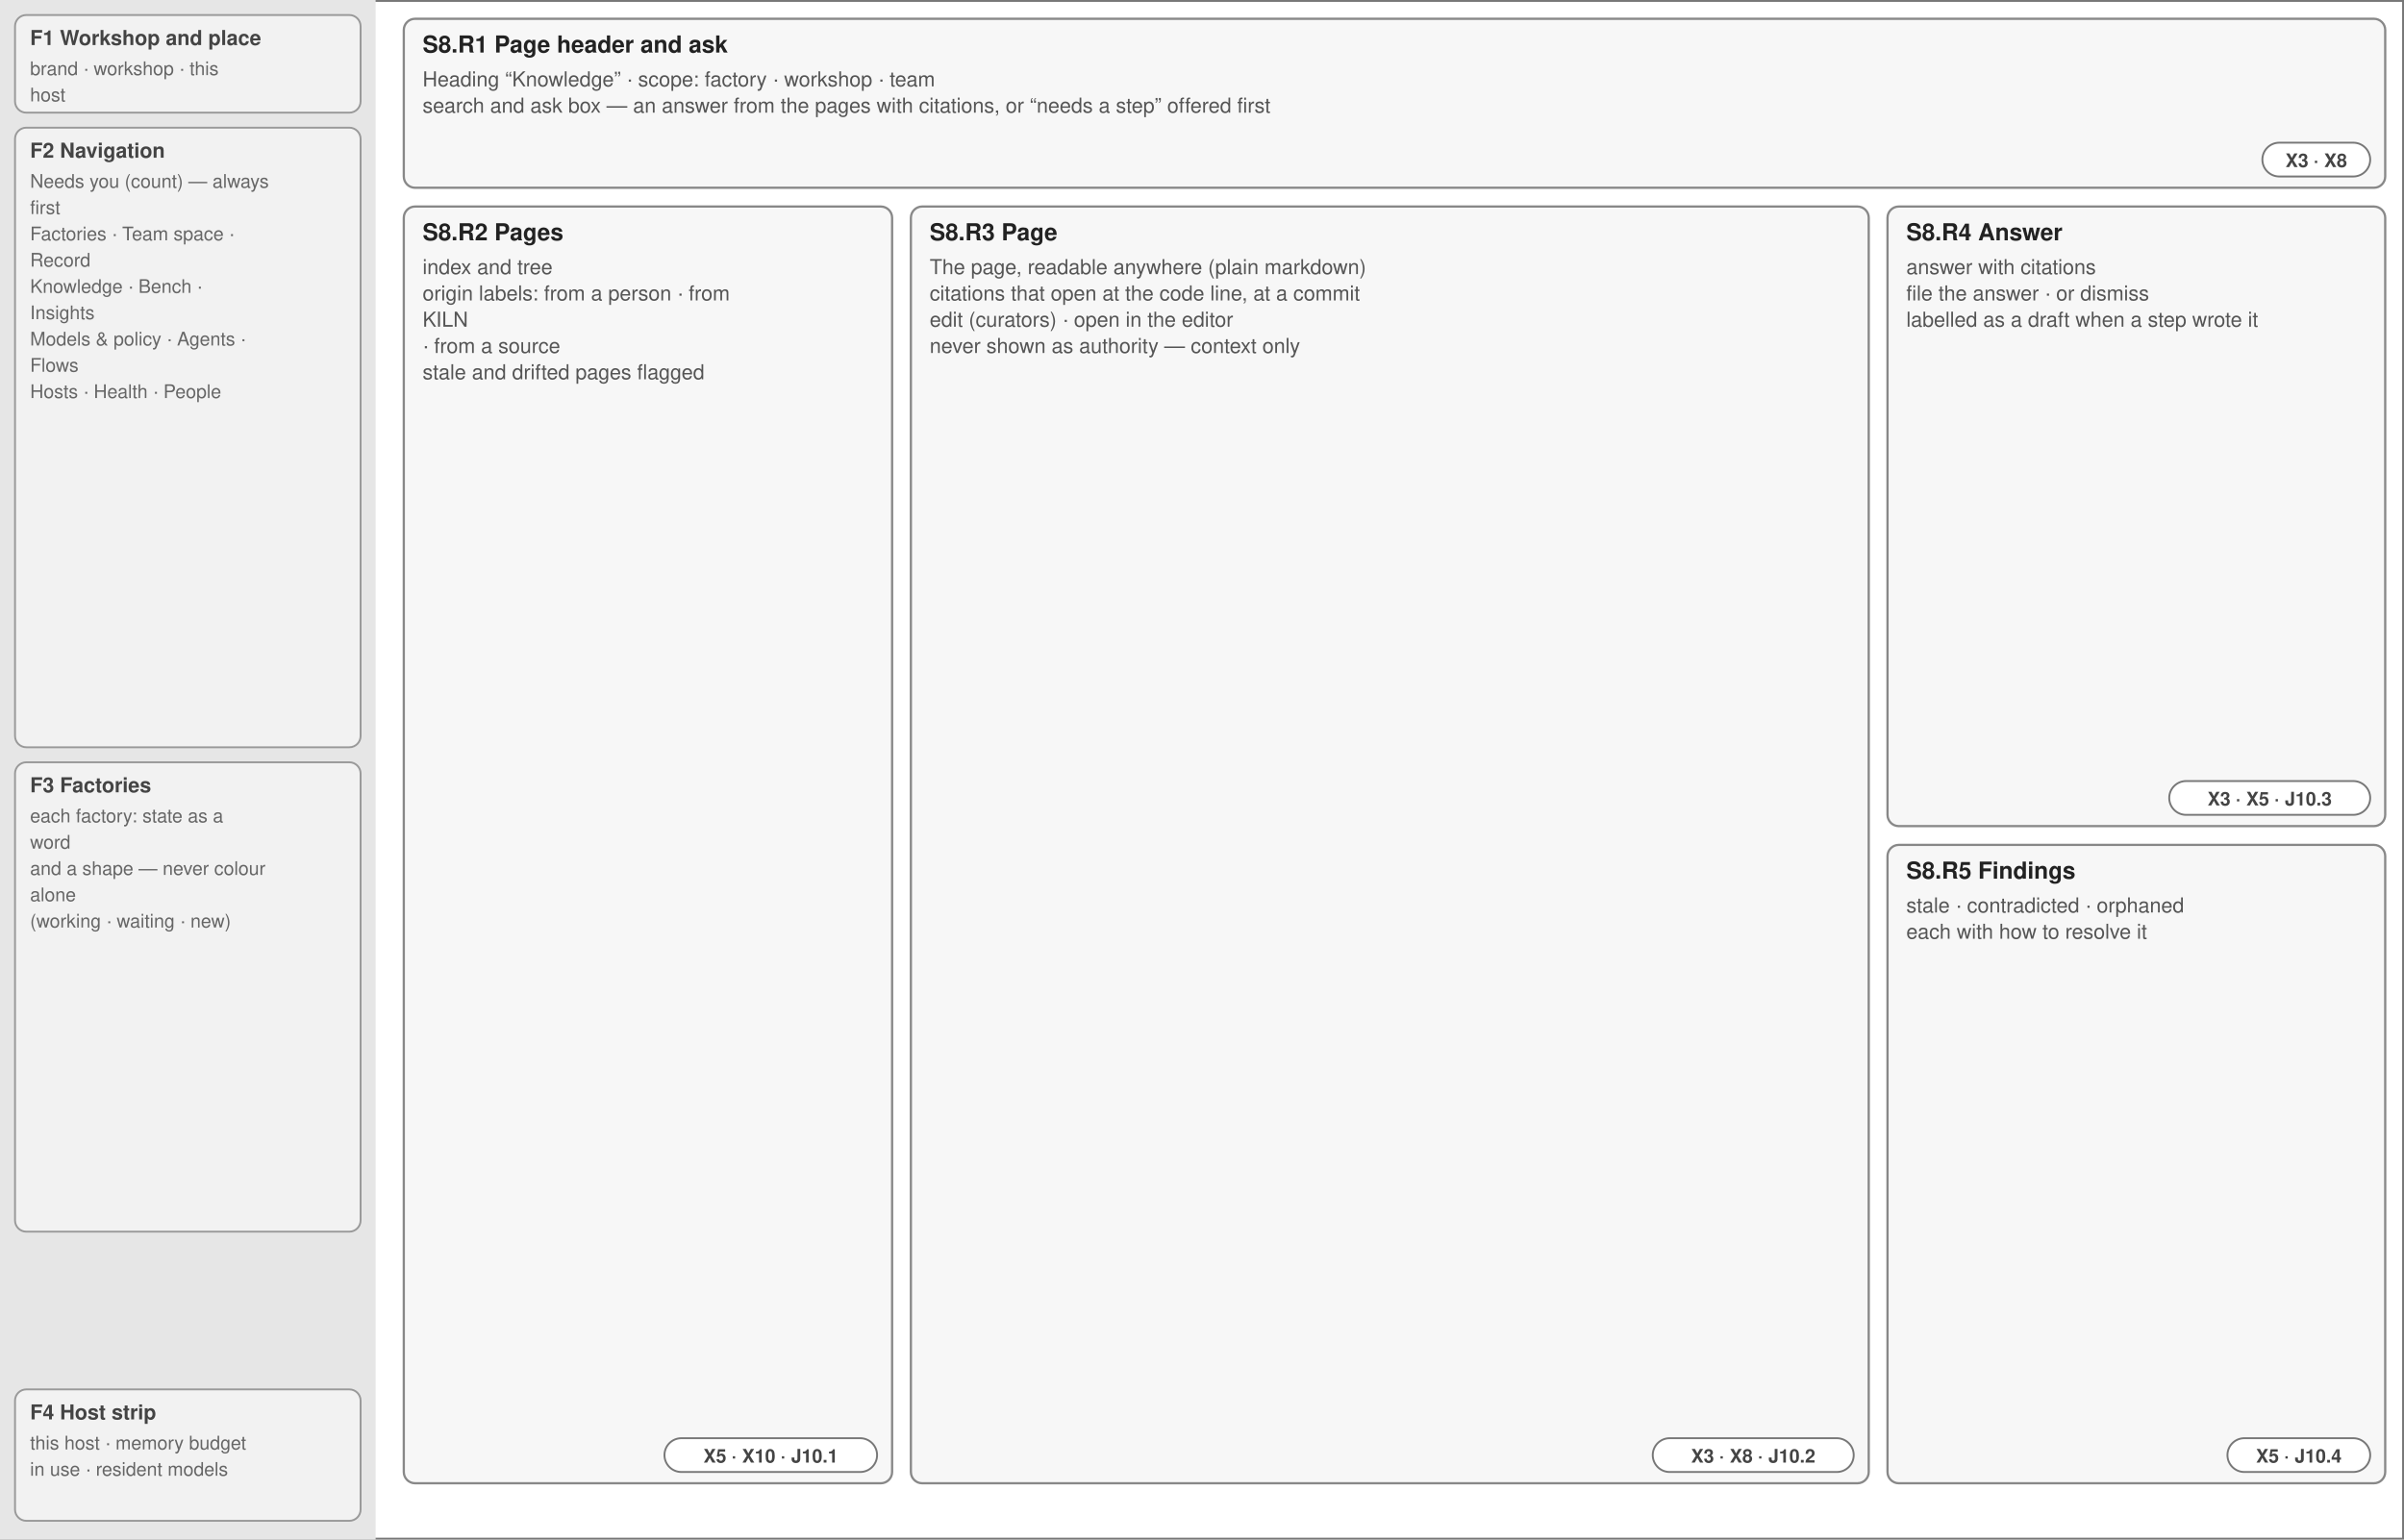
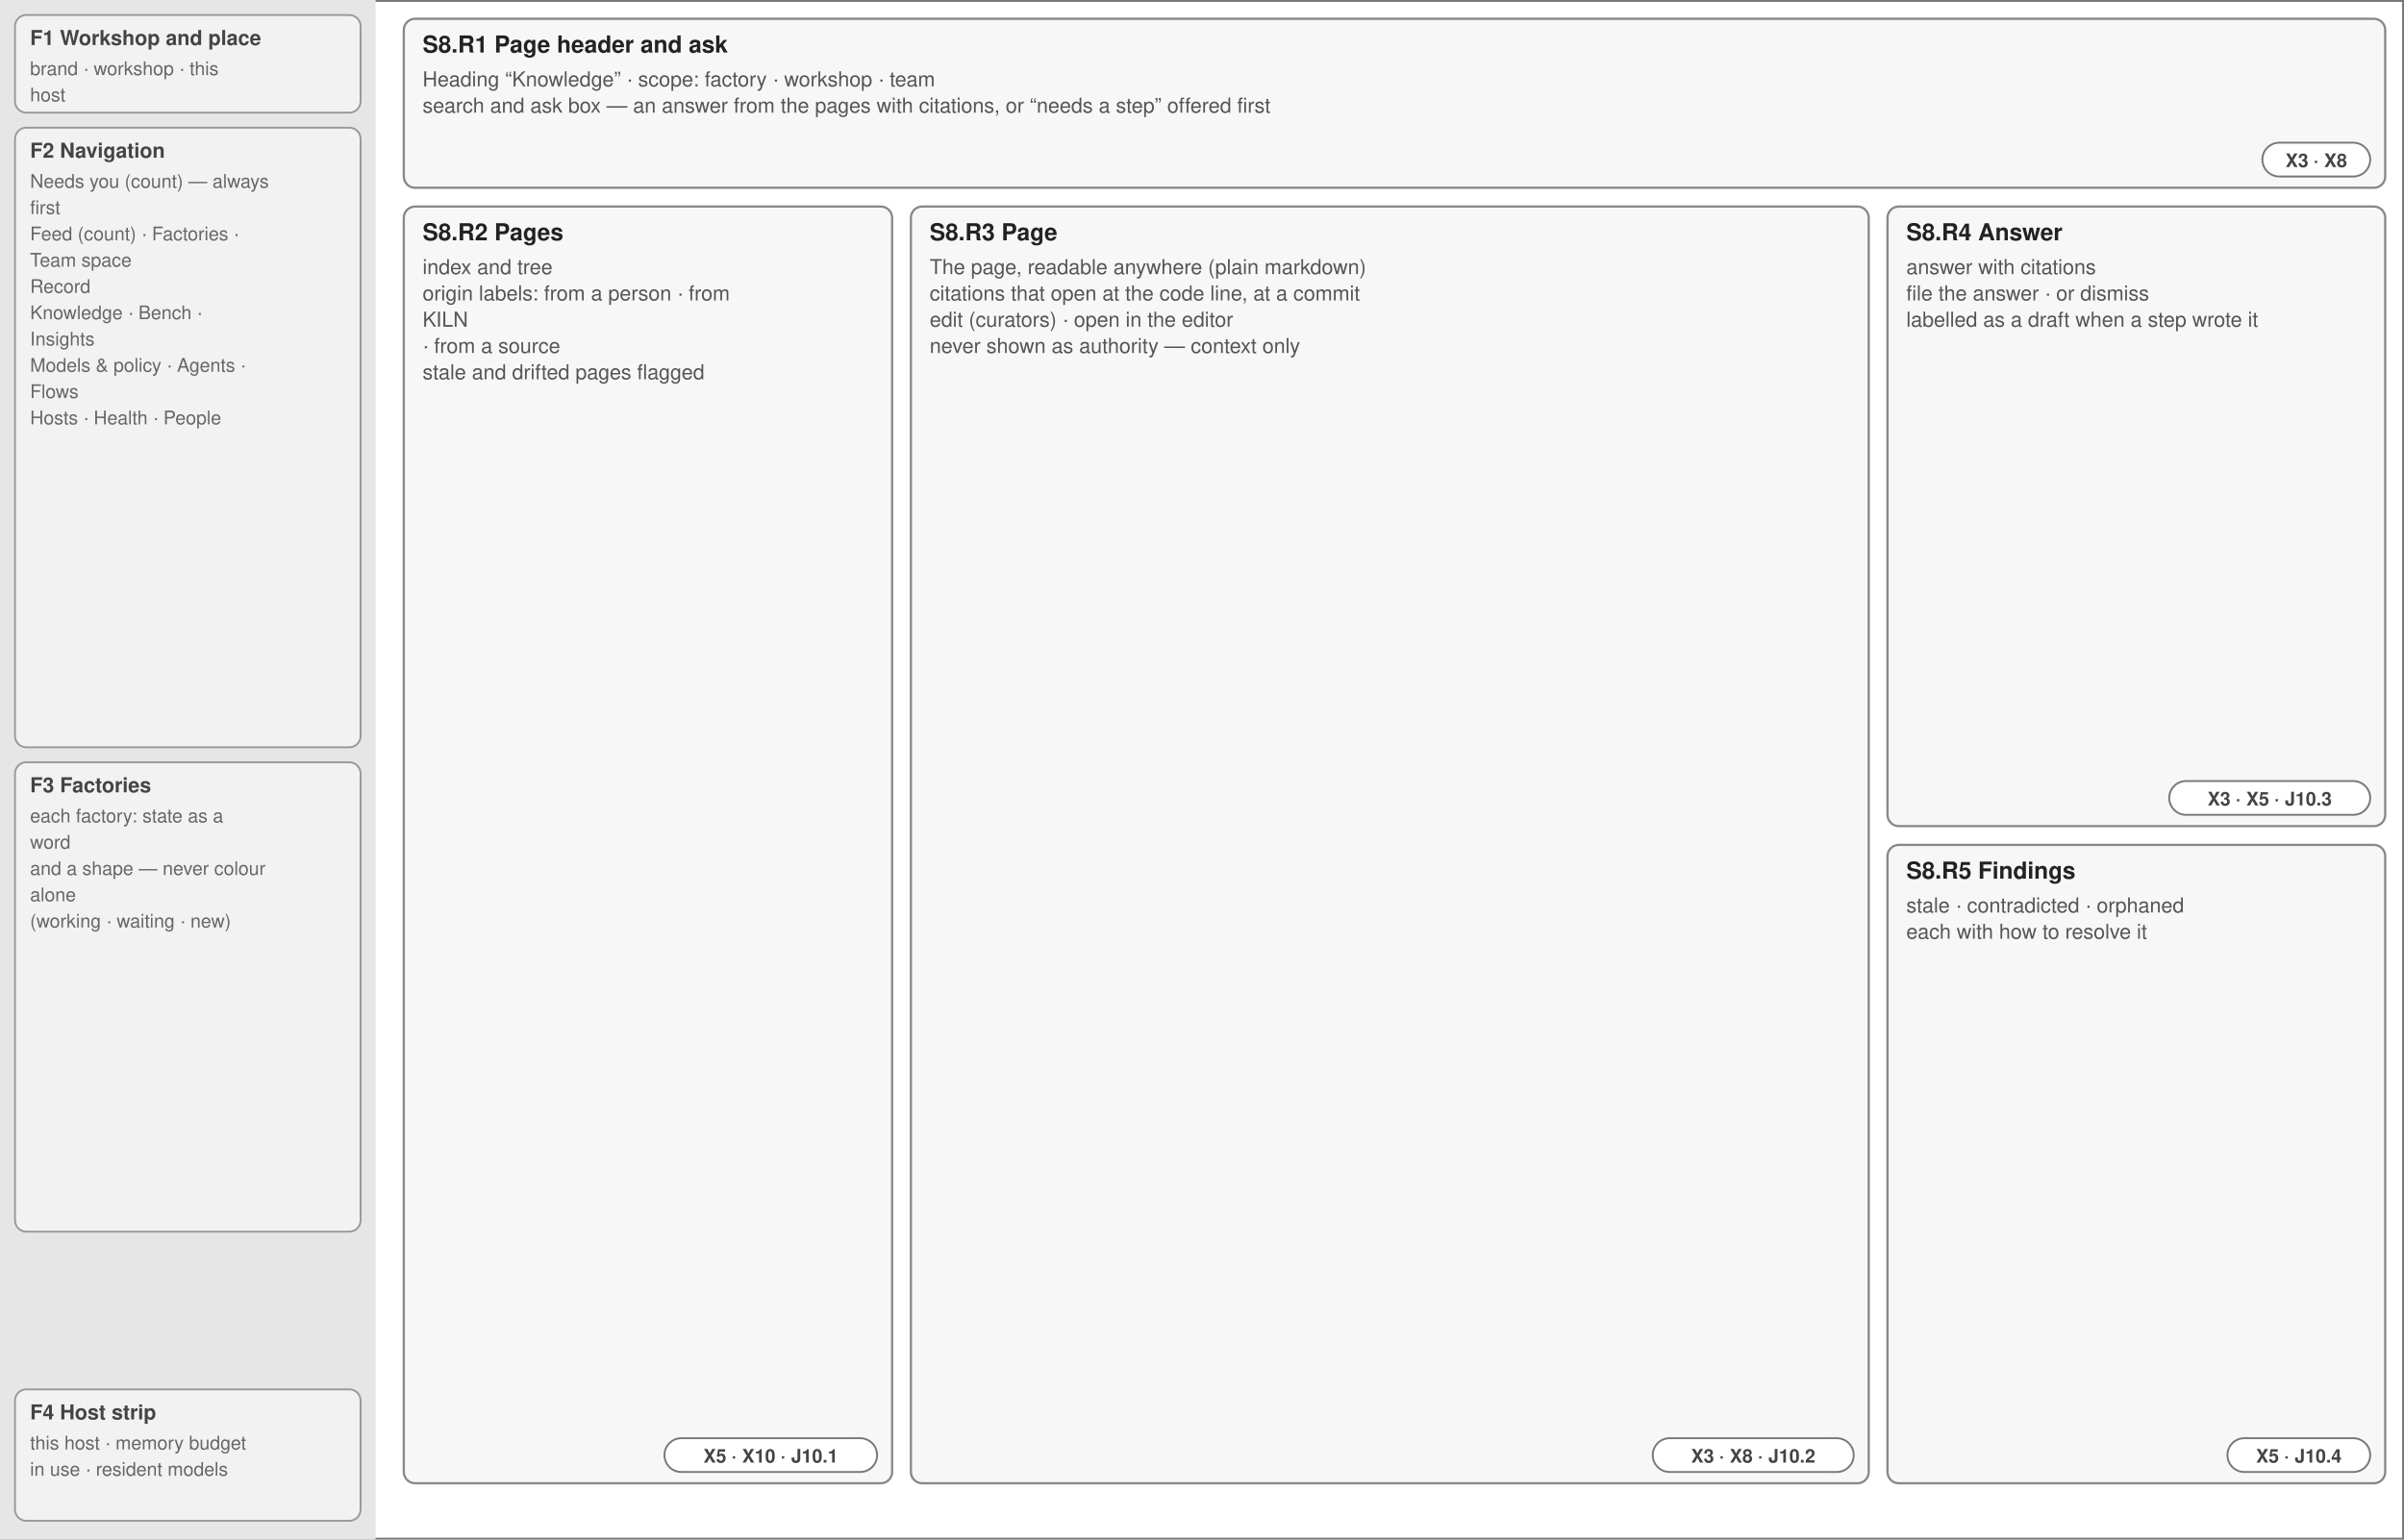
<svg xmlns="http://www.w3.org/2000/svg" viewBox="0 0 1280 820" font-family="Helvetica, Arial, sans-serif" role="img" aria-labelledby="t d">
  <rect x="0.5" y="0.5" width="1279" height="819" rx="0" fill="#fff" stroke="#777" stroke-width="1" />
  <rect x="0" y="0" width="200" height="820" rx="0" fill="#E6E6E6" stroke="none" stroke-width="0" />
  <rect x="8" y="8" width="184" height="52" rx="6" fill="#F2F2F2" stroke="#999" stroke-width="1" />
  <text x="16" y="24" font-size="11" font-weight="bold" fill="#444" font-style="normal" text-anchor="start">F1 Workshop and place</text>
  <text x="16" y="40" font-size="10" font-weight="normal" fill="#666" font-style="normal" text-anchor="start">brand · workshop · this</text>
  <text x="16" y="54" font-size="10" font-weight="normal" fill="#666" font-style="normal" text-anchor="start">host</text>
  <rect x="8" y="68" width="184" height="330" rx="6" fill="#F2F2F2" stroke="#999" stroke-width="1" />
  <text x="16" y="84" font-size="11" font-weight="bold" fill="#444" font-style="normal" text-anchor="start">F2 Navigation</text>
  <text x="16" y="100" font-size="10" font-weight="normal" fill="#666" font-style="normal" text-anchor="start">Needs you (count) — always</text>
  <text x="16" y="114" font-size="10" font-weight="normal" fill="#666" font-style="normal" text-anchor="start">first</text>
-   <text x="16" y="128" font-size="10" font-weight="normal" fill="#666" font-style="normal" text-anchor="start">Factories · Team space ·</text>
-   <text x="16" y="142" font-size="10" font-weight="normal" fill="#666" font-style="normal" text-anchor="start">Record</text>
-   <text x="16" y="156" font-size="10" font-weight="normal" fill="#666" font-style="normal" text-anchor="start">Knowledge · Bench ·</text>
-   <text x="16" y="170" font-size="10" font-weight="normal" fill="#666" font-style="normal" text-anchor="start">Insights</text>
-   <text x="16" y="184" font-size="10" font-weight="normal" fill="#666" font-style="normal" text-anchor="start">Models &amp; policy · Agents ·</text>
-   <text x="16" y="198" font-size="10" font-weight="normal" fill="#666" font-style="normal" text-anchor="start">Flows</text>
-   <text x="16" y="212" font-size="10" font-weight="normal" fill="#666" font-style="normal" text-anchor="start">Hosts · Health · People</text>
+   <text x="16" y="128" font-size="10" font-weight="normal" fill="#666" font-style="normal" text-anchor="start">Feed (count) · Factories ·</text>
+   <text x="16" y="142" font-size="10" font-weight="normal" fill="#666" font-style="normal" text-anchor="start">Team space</text>
+   <text x="16" y="156" font-size="10" font-weight="normal" fill="#666" font-style="normal" text-anchor="start">Record</text>
+   <text x="16" y="170" font-size="10" font-weight="normal" fill="#666" font-style="normal" text-anchor="start">Knowledge · Bench ·</text>
+   <text x="16" y="184" font-size="10" font-weight="normal" fill="#666" font-style="normal" text-anchor="start">Insights</text>
+   <text x="16" y="198" font-size="10" font-weight="normal" fill="#666" font-style="normal" text-anchor="start">Models &amp; policy · Agents ·</text>
+   <text x="16" y="212" font-size="10" font-weight="normal" fill="#666" font-style="normal" text-anchor="start">Flows</text>
+   <text x="16" y="226" font-size="10" font-weight="normal" fill="#666" font-style="normal" text-anchor="start">Hosts · Health · People</text>
  <rect x="8" y="406" width="184" height="250" rx="6" fill="#F2F2F2" stroke="#999" stroke-width="1" />
  <text x="16" y="422" font-size="11" font-weight="bold" fill="#444" font-style="normal" text-anchor="start">F3 Factories</text>
  <text x="16" y="438" font-size="10" font-weight="normal" fill="#666" font-style="normal" text-anchor="start">each factory: state as a</text>
  <text x="16" y="452" font-size="10" font-weight="normal" fill="#666" font-style="normal" text-anchor="start">word</text>
  <text x="16" y="466" font-size="10" font-weight="normal" fill="#666" font-style="normal" text-anchor="start">and a shape — never colour</text>
  <text x="16" y="480" font-size="10" font-weight="normal" fill="#666" font-style="normal" text-anchor="start">alone</text>
  <text x="16" y="494" font-size="10" font-weight="normal" fill="#666" font-style="normal" text-anchor="start">(working · waiting · new)</text>
  <rect x="8" y="740" width="184" height="70" rx="6" fill="#F2F2F2" stroke="#999" stroke-width="1" />
  <text x="16" y="756" font-size="11" font-weight="bold" fill="#444" font-style="normal" text-anchor="start">F4 Host strip</text>
  <text x="16" y="772" font-size="10" font-weight="normal" fill="#666" font-style="normal" text-anchor="start">this host · memory budget</text>
  <text x="16" y="786" font-size="10" font-weight="normal" fill="#666" font-style="normal" text-anchor="start">in use · resident models</text>
  <rect x="215" y="10" width="1055" height="90" rx="6" fill="#F7F7F7" stroke="#888" stroke-width="1.2" />
  <text x="225" y="28" font-size="12.5" font-weight="bold" fill="#222" font-style="normal" text-anchor="start">S8.R1  Page header and ask</text>
  <text x="225" y="46" font-size="11" font-weight="normal" fill="#555" font-style="normal" text-anchor="start">Heading “Knowledge” · scope: factory · workshop · team</text>
  <text x="225" y="60" font-size="11" font-weight="normal" fill="#555" font-style="normal" text-anchor="start">search and ask box — an answer from the pages with citations, or “needs a step” offered first</text>
  <rect x="1204.6" y="76" width="57.4" height="18" rx="9" fill="#fff" stroke="#777" stroke-width="1" />
  <text x="1233.3" y="89" font-size="10" font-weight="bold" fill="#444" font-style="normal" text-anchor="middle">X3 · X8</text>
  <rect x="215" y="110" width="260" height="680" rx="6" fill="#F7F7F7" stroke="#888" stroke-width="1.2" />
  <text x="225" y="128" font-size="12.5" font-weight="bold" fill="#222" font-style="normal" text-anchor="start">S8.R2  Pages</text>
  <text x="225" y="146" font-size="11" font-weight="normal" fill="#555" font-style="normal" text-anchor="start">index and tree</text>
  <text x="225" y="160" font-size="11" font-weight="normal" fill="#555" font-style="normal" text-anchor="start">origin labels: from a person · from</text>
  <text x="225" y="174" font-size="11" font-weight="normal" fill="#555" font-style="normal" text-anchor="start">KILN</text>
  <text x="225" y="188" font-size="11" font-weight="normal" fill="#555" font-style="normal" text-anchor="start">· from a source</text>
  <text x="225" y="202" font-size="11" font-weight="normal" fill="#555" font-style="normal" text-anchor="start">stale and drifted pages flagged</text>
  <rect x="353.8" y="766" width="113.2" height="18" rx="9" fill="#fff" stroke="#777" stroke-width="1" />
  <text x="410.4" y="779" font-size="10" font-weight="bold" fill="#444" font-style="normal" text-anchor="middle">X5 · X10 · J10.1</text>
  <rect x="485" y="110" width="510" height="680" rx="6" fill="#F7F7F7" stroke="#888" stroke-width="1.2" />
  <text x="495" y="128" font-size="12.5" font-weight="bold" fill="#222" font-style="normal" text-anchor="start">S8.R3  Page</text>
  <text x="495" y="146" font-size="11" font-weight="normal" fill="#555" font-style="normal" text-anchor="start">The page, readable anywhere (plain markdown)</text>
  <text x="495" y="160" font-size="11" font-weight="normal" fill="#555" font-style="normal" text-anchor="start">citations that open at the code line, at a commit</text>
  <text x="495" y="174" font-size="11" font-weight="normal" fill="#555" font-style="normal" text-anchor="start">edit (curators) · open in the editor</text>
  <text x="495" y="188" font-size="11" font-weight="normal" fill="#555" font-style="normal" text-anchor="start">never shown as authority — context only</text>
  <rect x="880.0" y="766" width="107.0" height="18" rx="9" fill="#fff" stroke="#777" stroke-width="1" />
  <text x="933.5" y="779" font-size="10" font-weight="bold" fill="#444" font-style="normal" text-anchor="middle">X3 · X8 · J10.2</text>
  <rect x="1005" y="110" width="265" height="330" rx="6" fill="#F7F7F7" stroke="#888" stroke-width="1.2" />
  <text x="1015" y="128" font-size="12.5" font-weight="bold" fill="#222" font-style="normal" text-anchor="start">S8.R4  Answer</text>
  <text x="1015" y="146" font-size="11" font-weight="normal" fill="#555" font-style="normal" text-anchor="start">answer with citations</text>
  <text x="1015" y="160" font-size="11" font-weight="normal" fill="#555" font-style="normal" text-anchor="start">file the answer · or dismiss</text>
  <text x="1015" y="174" font-size="11" font-weight="normal" fill="#555" font-style="normal" text-anchor="start">labelled as a draft when a step wrote it</text>
  <rect x="1155.0" y="416" width="107.0" height="18" rx="9" fill="#fff" stroke="#777" stroke-width="1" />
  <text x="1208.5" y="429" font-size="10" font-weight="bold" fill="#444" font-style="normal" text-anchor="middle">X3 · X5 · J10.3</text>
  <rect x="1005" y="450" width="265" height="340" rx="6" fill="#F7F7F7" stroke="#888" stroke-width="1.2" />
  <text x="1015" y="468" font-size="12.5" font-weight="bold" fill="#222" font-style="normal" text-anchor="start">S8.R5  Findings</text>
  <text x="1015" y="486" font-size="11" font-weight="normal" fill="#555" font-style="normal" text-anchor="start">stale · contradicted · orphaned</text>
  <text x="1015" y="500" font-size="11" font-weight="normal" fill="#555" font-style="normal" text-anchor="start">each with how to resolve it</text>
  <rect x="1186.0" y="766" width="76.0" height="18" rx="9" fill="#fff" stroke="#777" stroke-width="1" />
  <text x="1224.0" y="779" font-size="10" font-weight="bold" fill="#444" font-style="normal" text-anchor="middle">X5 · J10.4</text>
</svg>
